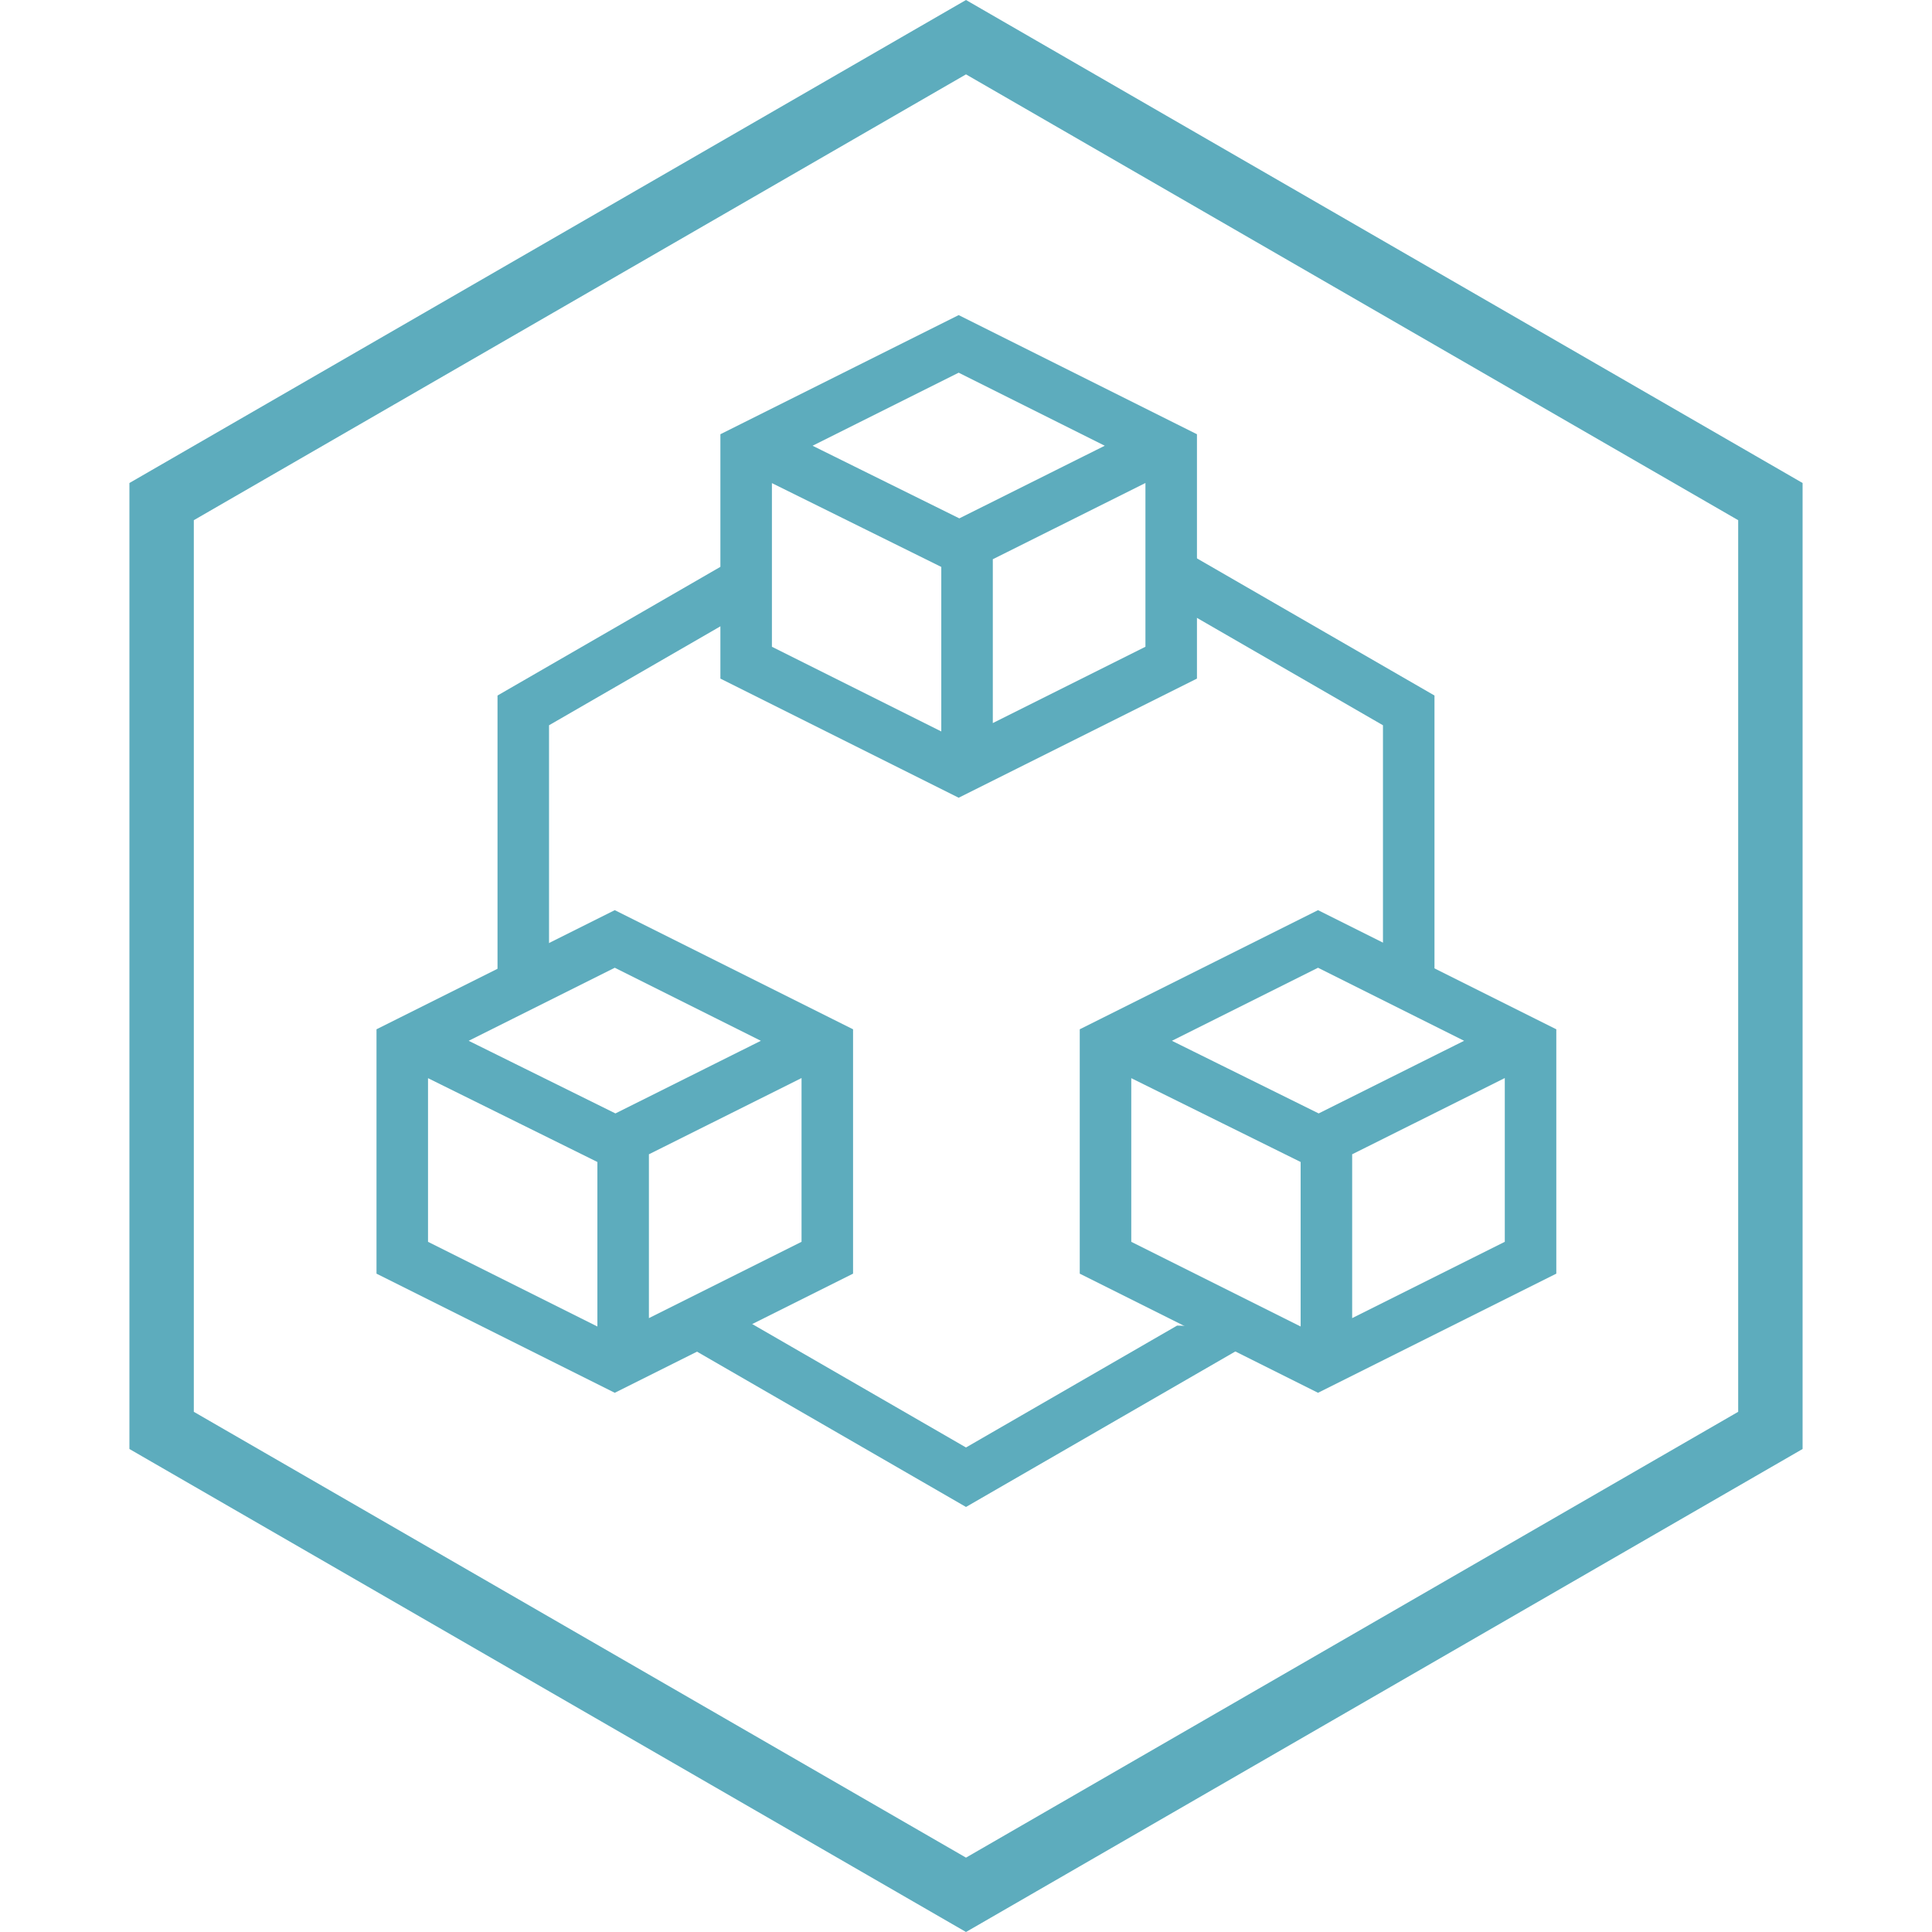
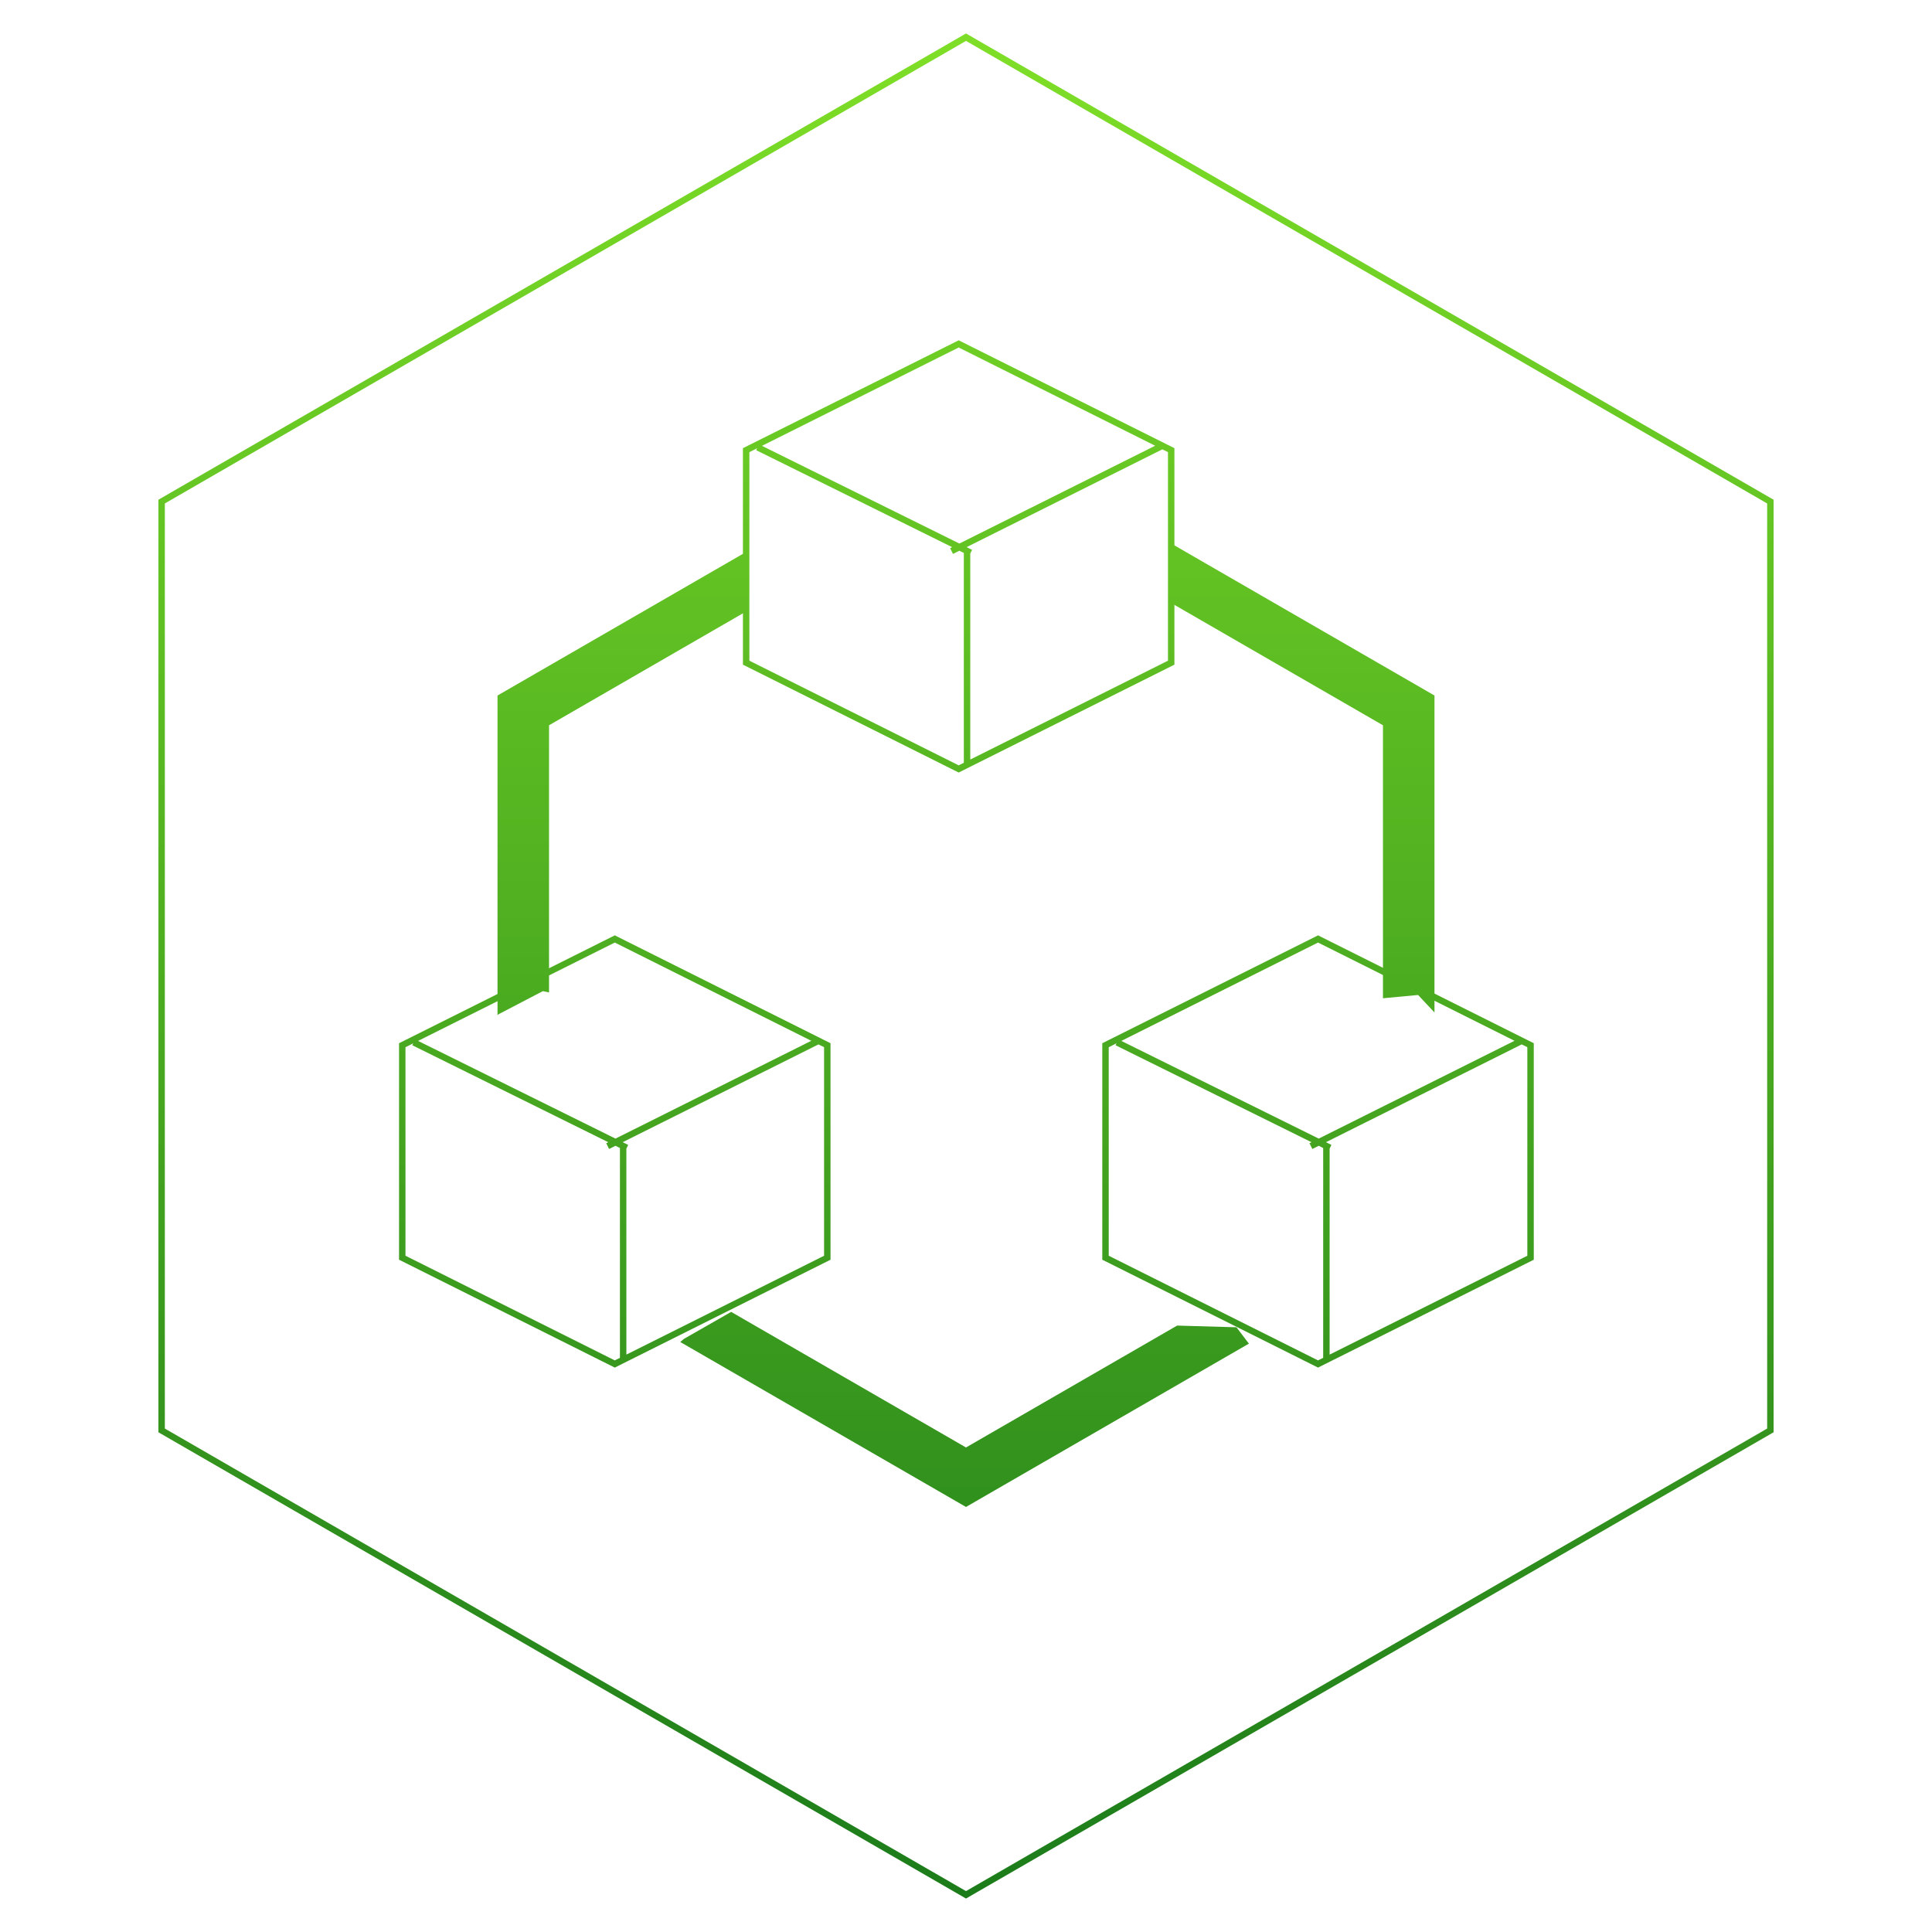
- <svg xmlns="http://www.w3.org/2000/svg" className="login-icon-outer" width="300" height="300" viewBox="0 0 300 300" fill="none">
-   <path className="login-icon-outer-inner" d="M25.096 77.887L150 5.774L274.904 77.887V222.113L150 294.226L25.096 222.113L25.096 77.887Z" stroke="#5DACBD" stroke-width="10" />
-   <path d="M117.648 69.458L150.723 85.826M147.757 85.566L180.527 69.198M150.163 85.74V118.74M148.863 53.4L181.863 69.9V102.9L148.863 119.4L115.863 102.9V69.9L148.863 53.4Z" stroke="#5DACBD" stroke-width="8" />
-   <path d="M64.247 161.858L97.323 178.226M94.357 177.966L127.127 161.598M96.763 178.14V211.14M95.463 145.8L128.463 162.3V195.3L95.463 211.8L62.463 195.3V162.3L95.463 145.8Z" stroke="#5DACBD" stroke-width="8" />
-   <path d="M173.447 161.858L206.523 178.226M203.557 177.966L236.327 161.598M205.963 178.14V211.14M204.663 145.8L237.663 162.3V195.3L204.663 211.8L171.663 195.3V162.3L204.663 145.8Z" stroke="#5DACBD" stroke-width="8" />
-   <path fill-rule="evenodd" clip-rule="evenodd" d="M115.864 85.709L77.254 108V157.638L77.4 157.5L84.3 153.9L85.254 154.109V112.619L115.864 94.946V85.709ZM150 234L105.633 208.385L106.2 207.9L113.535 203.71L150 224.763L182.782 205.836L192 206.1L193.927 208.639L150 234ZM222.746 157.218V108L181.864 84.397V93.635L214.746 112.619V155.007L220.2 154.5L222.746 157.218Z" fill="#5DACBD" />
+ <svg xmlns="http://www.w3.org/2000/svg" width="300" height="300" viewBox="0 0 300 300" fill="none">
+   <defs>
+     <linearGradient id="g1" x1="150" y1="0" x2="150" y2="300" gradientUnits="userSpaceOnUse">
+       <stop offset="0%" stop-color="#80E027" />
+       <stop offset="100%" stop-color="#1A7A1A" />
+     </linearGradient>
+   </defs>
+   <path d="M25.096 77.887L150 5.774L274.904 77.887V222.113L150 294.226L25.096 222.113L25.096 77.887Z" stroke="url(#g1)" strokeWidth="12" />
+   <path d="M117.648 69.458L150.723 85.826M147.757 85.566L180.527 69.198M150.163 85.74V118.74M148.863 53.4L181.863 69.9V102.9L148.863 119.4L115.863 102.9V69.9L148.863 53.4Z" stroke="url(#g1)" strokeWidth="8" />
+   <path d="M64.247 161.858L97.323 178.226M94.357 177.966L127.127 161.598M96.763 178.14V211.14M95.463 145.8L128.463 162.3V195.3L95.463 211.8L62.463 195.3V162.3L95.463 145.8Z" stroke="url(#g1)" strokeWidth="8" />
+   <path d="M173.447 161.858L206.523 178.226M203.557 177.966L236.327 161.598M205.963 178.14V211.14M204.663 145.8L237.663 162.3V195.3L204.663 211.8L171.663 195.3V162.3L204.663 145.8Z" stroke="url(#g1)" strokeWidth="8" />
+   <path fillRule="evenodd" clipRule="evenodd" d="M115.864 85.709L77.254 108V157.638L77.4 157.5L84.3 153.9L85.254 154.109V112.619L115.864 94.946V85.709ZM150 234L105.633 208.385L106.2 207.9L113.535 203.71L150 224.763L182.782 205.836L192 206.1L193.927 208.639L150 234ZM222.746 157.218V108L181.864 84.397V93.635L214.746 112.619V155.007L220.2 154.5L222.746 157.218Z" fill="url(#g1)" />
</svg>
